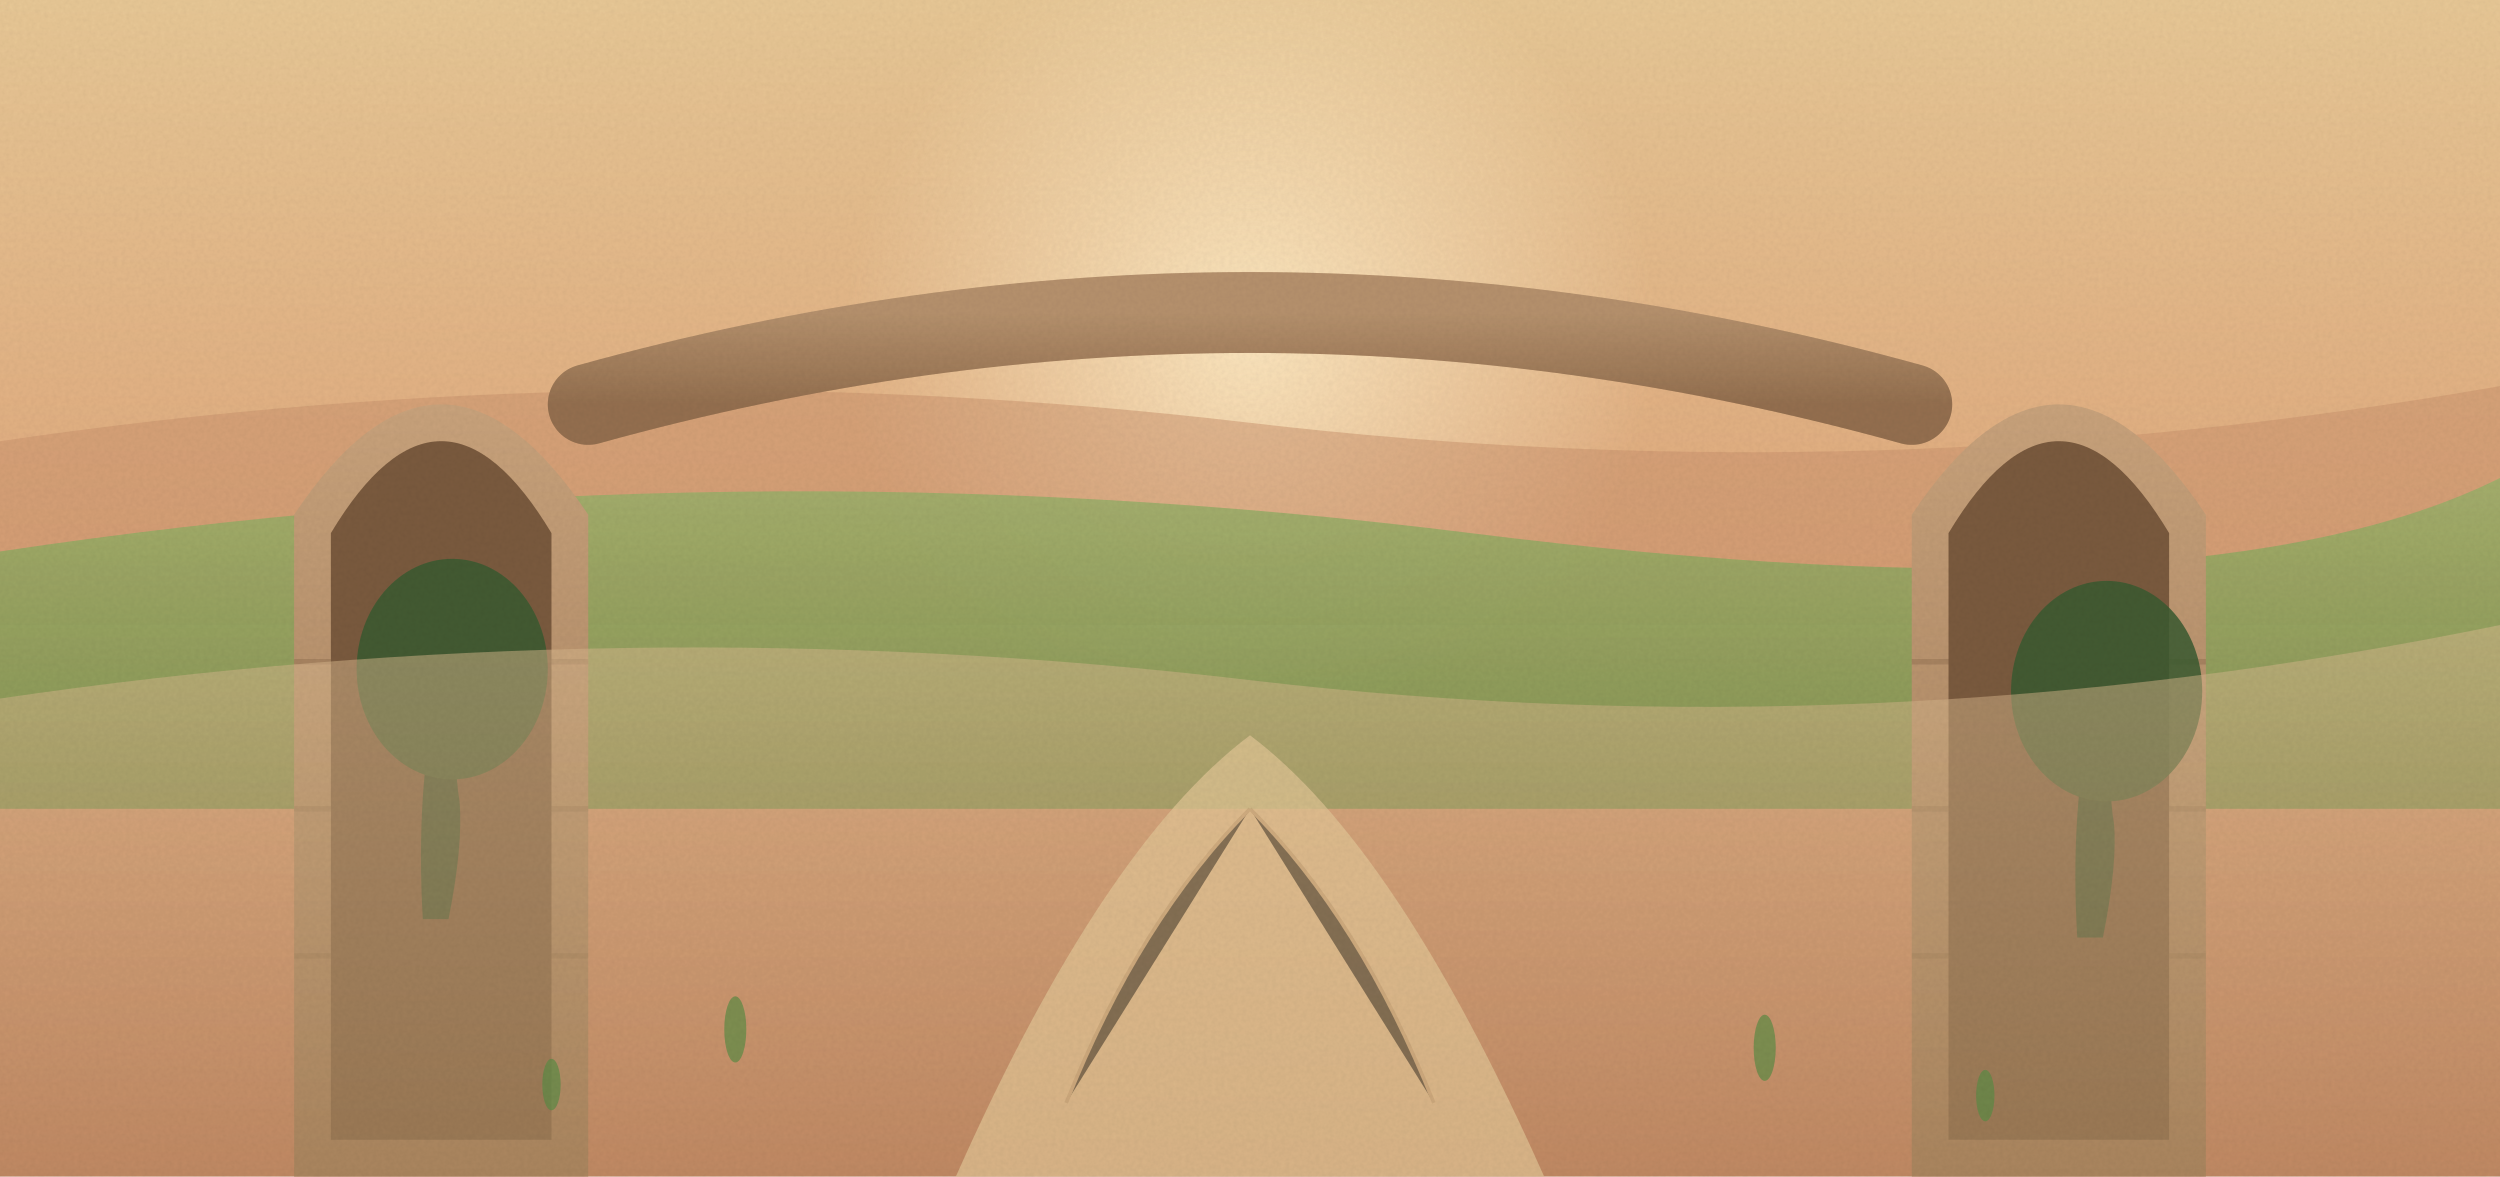
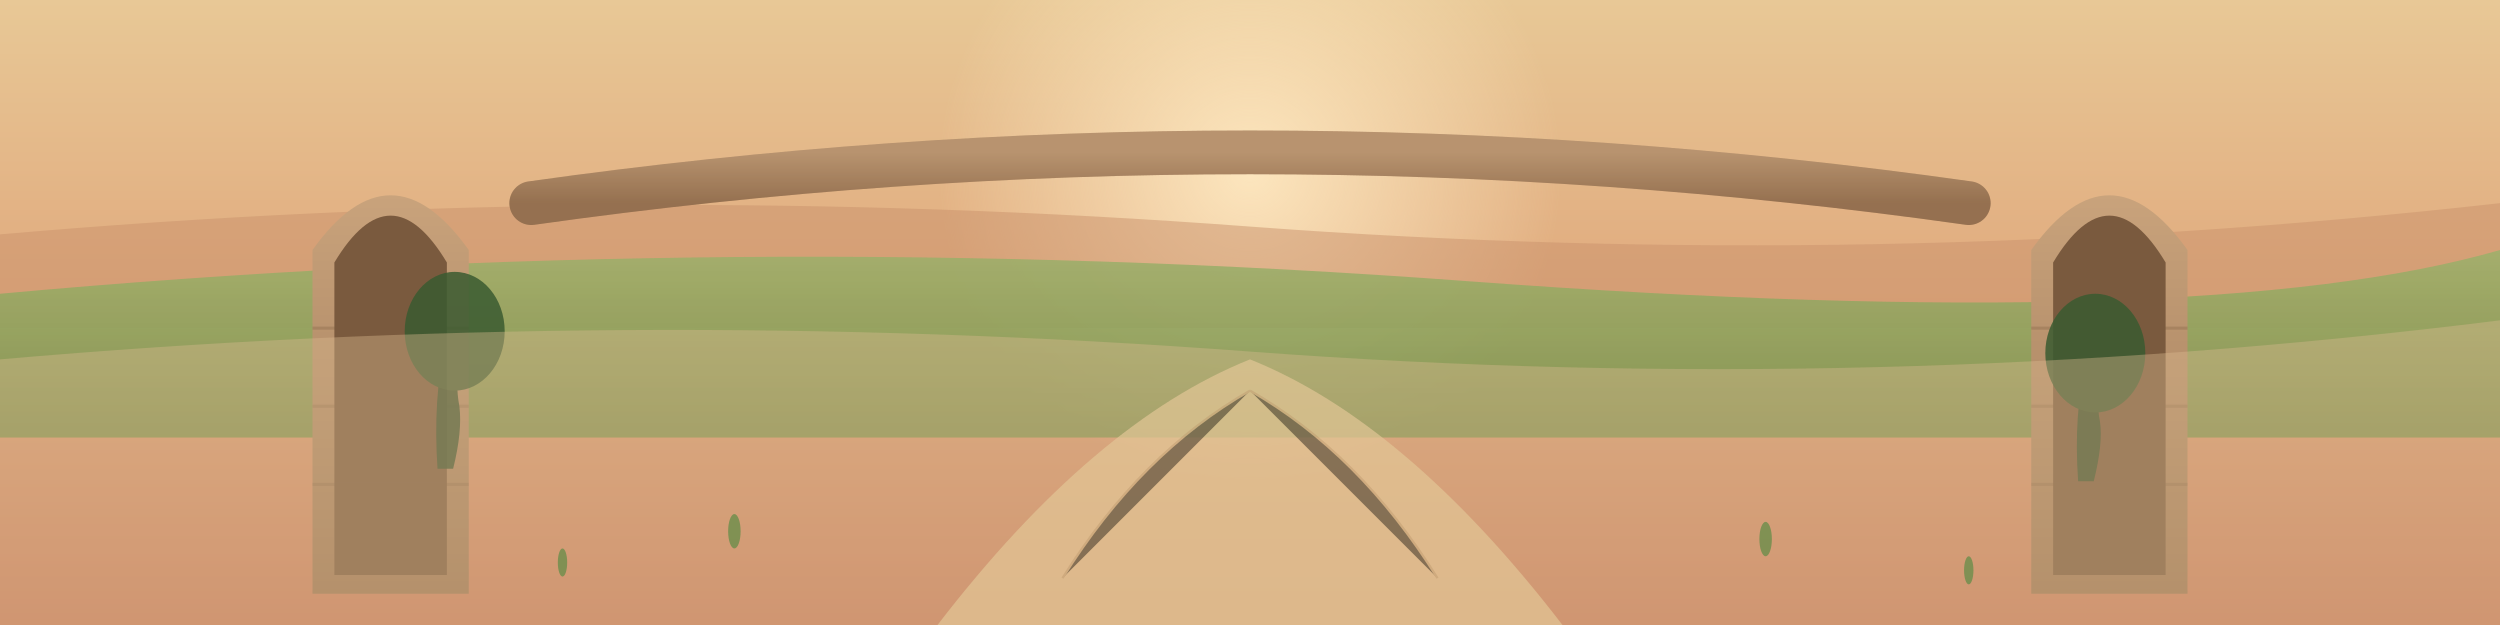
- <svg xmlns="http://www.w3.org/2000/svg" width="680" height="320" viewBox="0 0 680 320">
+ <svg xmlns="http://www.w3.org/2000/svg" width="1600" height="400" viewBox="0 0 1600 400">
  <defs>
-     <linearGradient id="asky" x1="0" y1="0" x2="0" y2="1">
+     <linearGradient id="aSky" x1="0" y1="0" x2="0" y2="1">
      <stop offset="0%" stop-color="#E8C896" />
      <stop offset="50%" stop-color="#E0A87C" />
      <stop offset="100%" stop-color="#C97E5E" />
    </linearGradient>
-     <radialGradient id="aglow" cx="50%" cy="50%" r="50%">
+     <radialGradient id="aGlow" cx="50%" cy="50%" r="50%">
      <stop offset="0%" stop-color="#FFEBC4" stop-opacity="0.9" />
      <stop offset="100%" stop-color="#FFEBC4" stop-opacity="0" />
    </radialGradient>
-     <linearGradient id="astone" x1="0" y1="0" x2="0" y2="1">
+     <linearGradient id="aStone" x1="0" y1="0" x2="0" y2="1">
      <stop offset="0%" stop-color="#C9A37C" />
      <stop offset="100%" stop-color="#9C7654" />
    </linearGradient>
-     <linearGradient id="apath" x1="0" y1="0" x2="0" y2="1">
-       <stop offset="0%" stop-color="#D9B98E" />
-       <stop offset="100%" stop-color="#B89468" />
-     </linearGradient>
-     <linearGradient id="agrass" x1="0" y1="0" x2="0" y2="1">
+     <linearGradient id="aGrass" x1="0" y1="0" x2="0" y2="1">
      <stop offset="0%" stop-color="#9CB06A" />
      <stop offset="100%" stop-color="#74904A" />
    </linearGradient>
-     <filter id="agrain">
-       <feTurbulence type="fractalNoise" baseFrequency="0.85" numOctaves="2" stitchTiles="stitch" result="noise" />
-       <feColorMatrix in="noise" type="matrix" values="0 0 0 0 0  0 0 0 0 0  0 0 0 0 0  0 0 0 0.05 0" />
-     </filter>
  </defs>
-   <rect x="0" y="0" width="680" height="320" fill="url(#asky)" />
-   <circle cx="340" cy="90" r="110" fill="url(#aglow)" />
-   <path d="M0 120 Q170 95 340 115 T680 105 L680 170 L0 170 Z" fill="#C9926B" opacity="0.5" />
-   <path d="M0 150 Q200 120 400 145 T680 130 L680 220 L0 220 Z" fill="url(#agrass)" opacity="0.85" />
-   <g transform="translate(80,80)">
-     <path d="M0 240 L0 60 Q40 0 80 60 L80 240 Z" fill="url(#astone)" />
-     <path d="M10 230 L10 65 Q40 15 70 65 L70 230 Z" fill="#7A5A3E" />
-     <g opacity="0.3" stroke="#7A5A3E" stroke-width="1.5">
-       <path d="M0 100 L80 100" />
-       <path d="M0 140 L80 140" />
-       <path d="M0 180 L80 180" />
+   <rect x="0" y="0" width="1600" height="400" fill="url(#aSky)" />
+   <circle cx="800" cy="110" r="200" fill="url(#aGlow)" />
+   <path d="M0 150 Q400 115 800 145 T1600 130 L1600 210 L0 210 Z" fill="#C9926B" opacity="0.5" />
+   <path d="M0 188 Q470 145 940 180 T1600 160 L1600 280 L0 280 Z" fill="url(#aGrass)" opacity="0.85" />
+   <g transform="translate(200,90)">
+     <path d="M0 290 L0 70 Q50 0 100 70 L100 290 Z" fill="url(#aStone)" />
+     <path d="M14 278 L14 78 Q50 18 86 78 L86 278 Z" fill="#7A5A3E" />
+     <g opacity="0.3" stroke="#7A5A3E" stroke-width="2">
+       <path d="M0 120 L100 120" />
+       <path d="M0 170 L100 170" />
+       <path d="M0 220 L100 220" />
    </g>
  </g>
-   <g transform="translate(520,80)">
-     <path d="M0 240 L0 60 Q40 0 80 60 L80 240 Z" fill="url(#astone)" />
-     <path d="M10 230 L10 65 Q40 15 70 65 L70 230 Z" fill="#7A5A3E" />
-     <g opacity="0.3" stroke="#7A5A3E" stroke-width="1.5">
-       <path d="M0 100 L80 100" />
-       <path d="M0 140 L80 140" />
-       <path d="M0 180 L80 180" />
+   <g transform="translate(1300,90)">
+     <path d="M0 290 L0 70 Q50 0 100 70 L100 290 Z" fill="url(#aStone)" />
+     <path d="M14 278 L14 78 Q50 18 86 78 L86 278 Z" fill="#7A5A3E" />
+     <g opacity="0.3" stroke="#7A5A3E" stroke-width="2">
+       <path d="M0 120 L100 120" />
+       <path d="M0 170 L100 170" />
+       <path d="M0 220 L100 220" />
    </g>
  </g>
-   <path d="M160 110 Q340 60 520 110" fill="none" stroke="url(#astone)" stroke-width="22" stroke-linecap="round" />
-   <path d="M160 110 Q340 60 520 110" fill="none" stroke="#7A5A3E" stroke-width="22" stroke-linecap="round" opacity="0.25" />
+   <path d="M340 130 Q800 65 1260 130" fill="none" stroke="url(#aStone)" stroke-width="28" stroke-linecap="round" />
+   <path d="M340 130 Q800 65 1260 130" fill="none" stroke="#7A5A3E" stroke-width="28" stroke-linecap="round" opacity="0.22" />
  <g opacity="0.85">
-     <path d="M115 250 Q113 215 119 188 Q121 178 127 184 Q130 191 126 198 Q123 206 125 218 Q126 230 122 250 Z" fill="#33502B" />
-     <ellipse cx="123" cy="182" rx="26" ry="30" fill="#3A5A30" />
+     <path d="M280 300 Q277 255 285 220 Q288 208 296 216 Q300 224 295 234 Q291 244 294 260 Q296 276 290 300 Z" fill="#33502B" />
+     <ellipse cx="291" cy="212" rx="32" ry="38" fill="#3A5A30" />
  </g>
  <g opacity="0.85">
-     <path d="M565 255 Q563 220 569 194 Q571 184 577 190 Q580 197 576 204 Q573 212 575 224 Q576 235 572 255 Z" fill="#33502B" />
-     <ellipse cx="573" cy="188" rx="26" ry="30" fill="#3A5A30" />
+     <path d="M1330 308 Q1327 265 1335 232 Q1338 220 1346 228 Q1350 236 1345 245 Q1341 254 1344 270 Q1346 284 1340 308 Z" fill="#33502B" />
+     <ellipse cx="1341" cy="226" rx="32" ry="38" fill="#3A5A30" />
  </g>
-   <path d="M0 190 Q170 165 340 185 T680 170 L680 320 L0 320 Z" fill="url(#apath)" opacity="0.5" />
-   <path d="M260 320 Q300 230 340 200 Q380 230 420 320 Z" fill="#E2C696" opacity="0.7" />
-   <g opacity="0.4" stroke="#B89468" stroke-width="1">
-     <path d="M290 300 Q310 250 340 220" />
-     <path d="M390 300 Q370 250 340 220" />
+   <path d="M0 230 Q400 195 800 225 T1600 205 L1600 400 L0 400 Z" fill="#D9B98E" opacity="0.4" />
+   <path d="M600 400 Q700 270 800 230 Q900 270 1000 400 Z" fill="#E2C696" opacity="0.7" />
+   <g opacity="0.4" stroke="#B89468" stroke-width="1.5">
+     <path d="M680 370 Q730 290 800 250" />
+     <path d="M920 370 Q870 290 800 250" />
  </g>
  <g opacity="0.7" fill="#5C8B45">
-     <ellipse cx="200" cy="280" rx="3" ry="9" />
-     <ellipse cx="480" cy="285" rx="3" ry="9" />
-     <ellipse cx="150" cy="295" rx="2.5" ry="7" />
-     <ellipse cx="540" cy="298" rx="2.5" ry="7" />
+     <ellipse cx="470" cy="340" rx="4" ry="11" />
+     <ellipse cx="1130" cy="345" rx="4" ry="11" />
+     <ellipse cx="360" cy="360" rx="3" ry="9" />
+     <ellipse cx="1260" cy="365" rx="3" ry="9" />
  </g>
-   <rect x="0" y="0" width="680" height="320" filter="url(#agrain)" />
</svg>
